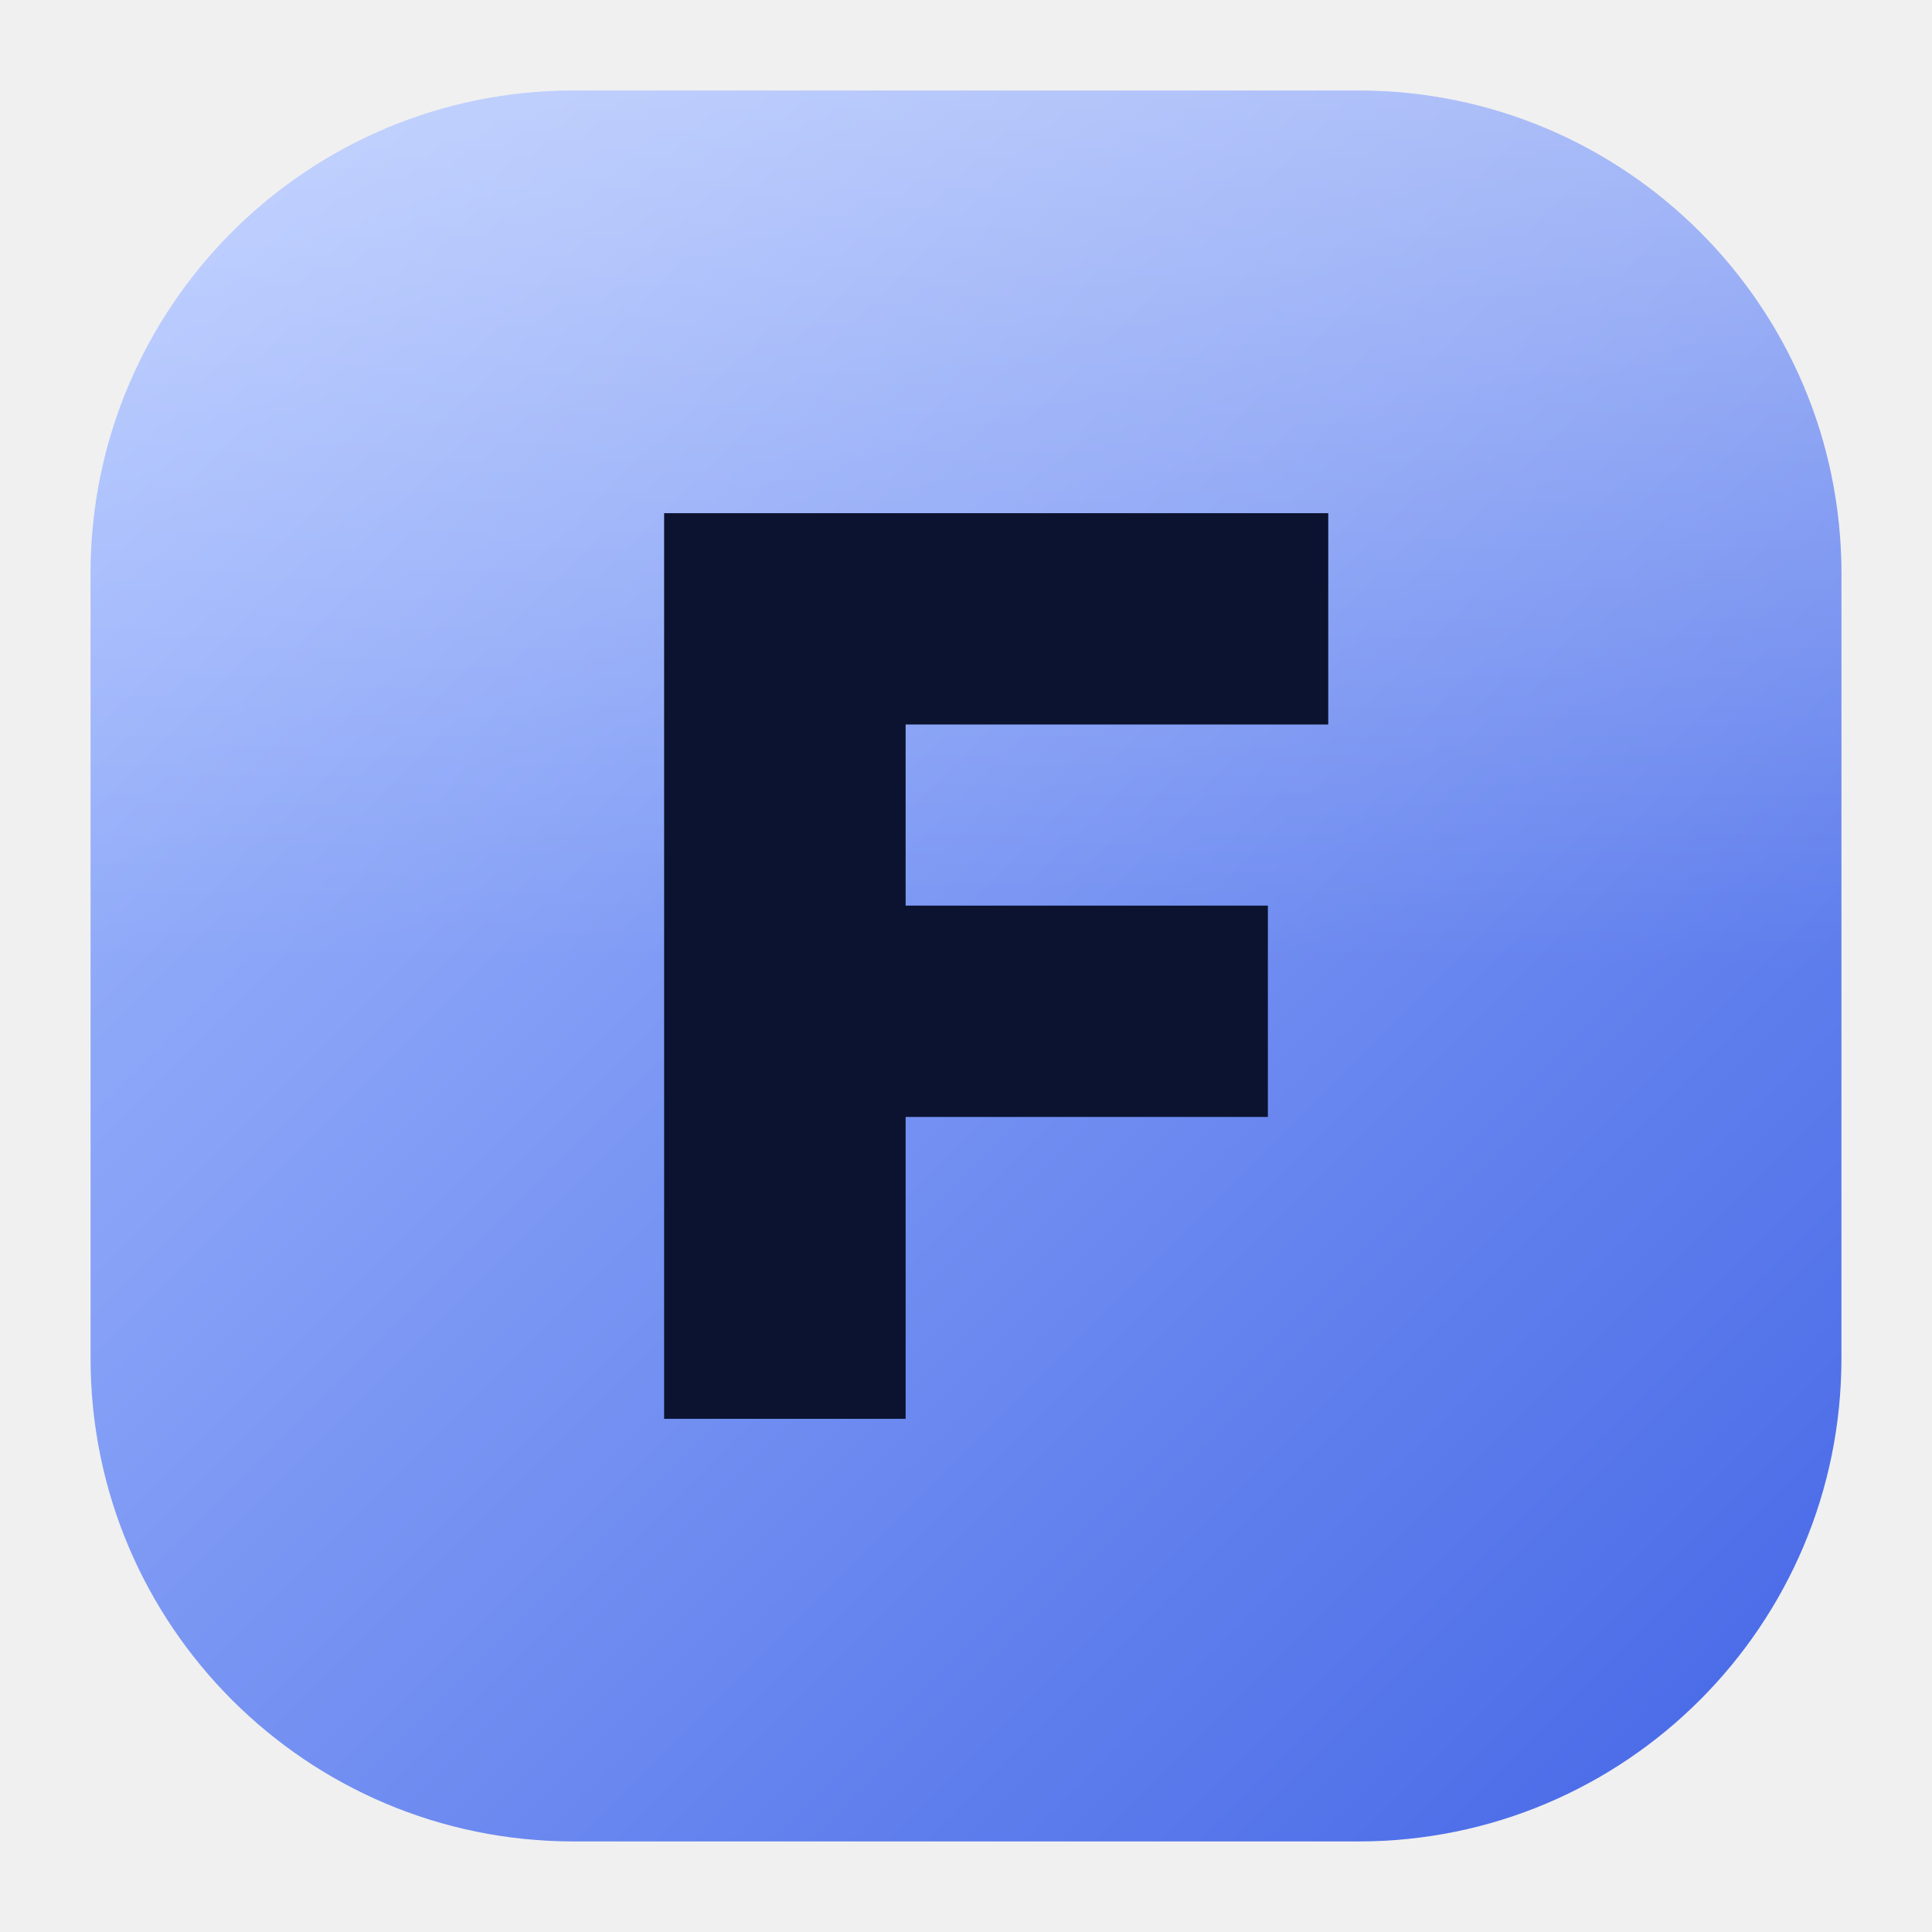
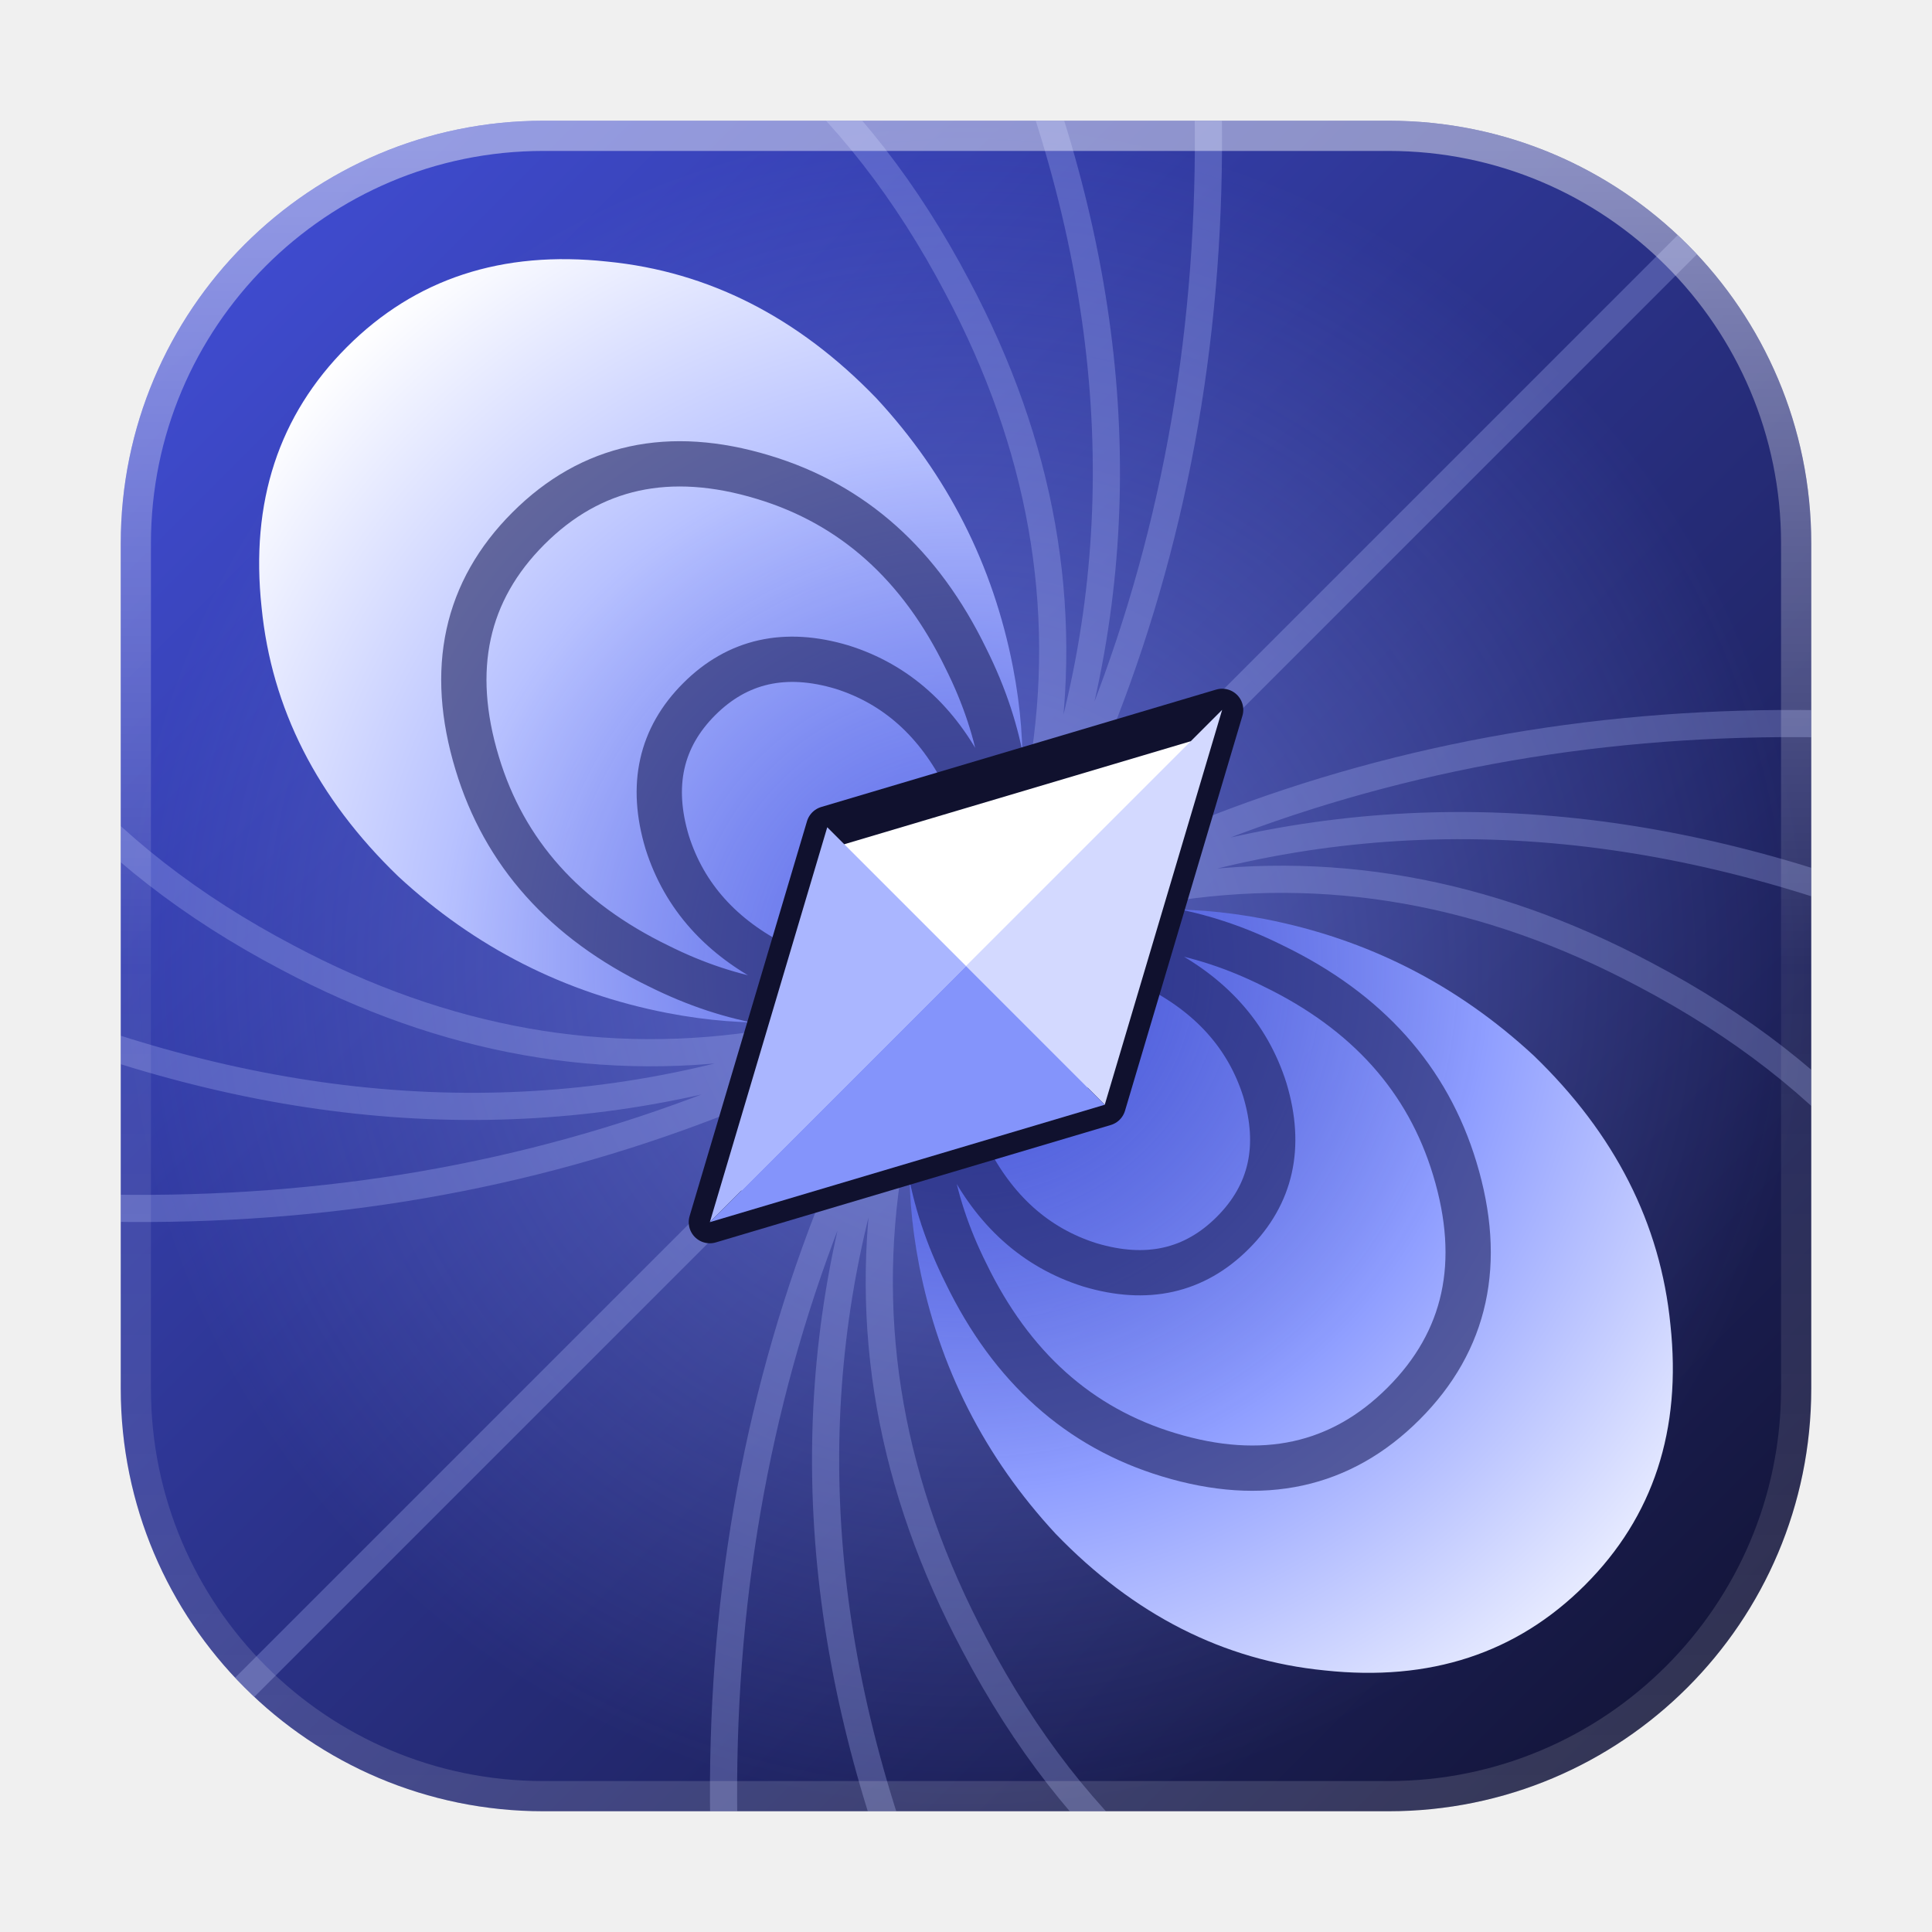
<svg xmlns="http://www.w3.org/2000/svg" viewBox="0 0 64 64">
  <defs>
-     <linearGradient id="g" x1="0" y1="0" x2="1" y2="1">
-       <stop offset="0" stop-color="#a9c0ff" />
-       <stop offset="1" stop-color="#4466e6" />
+     <linearGradient id="t" x1="0" y1="0" x2="1" y2="1">
+       <stop offset="0" stop-color="#4350dc" />
+       <stop offset="1" stop-color="#10112e" />
    </linearGradient>
-     <linearGradient id="s" x1="0" y1="0" x2="0" y2="1">
-       <stop offset="0" stop-color="#fff" stop-opacity=".35" />
-       <stop offset=".5" stop-color="#fff" stop-opacity="0" />
+     <radialGradient id="h">
+       <stop offset="0" stop-color="#8c9bff" stop-opacity=".5" />
+       <stop offset="1" stop-color="#8c9bff" stop-opacity="0" />
+     </radialGradient>
+     <radialGradient id="a" gradientUnits="userSpaceOnUse" cx="0" cy="0" r="29">
+       <stop offset=".22" stop-color="#7c8cff" stop-opacity=".75" />
+       <stop offset=".6" stop-color="#b7c1ff" />
+       <stop offset="1" stop-color="#fff" />
+     </radialGradient>
+     <radialGradient id="b" gradientUnits="userSpaceOnUse" cx="0" cy="0" r="29">
+       <stop offset=".22" stop-color="#5a6bf0" stop-opacity=".75" />
+       <stop offset=".6" stop-color="#8f9eff" />
+       <stop offset="1" stop-color="#e6eaff" />
+     </radialGradient>
+     <linearGradient id="r" x1="0" y1="0" x2="0" y2="1">
+       <stop offset="0" stop-color="#fff" stop-opacity=".45" />
+       <stop offset=".5" stop-color="#fff" stop-opacity=".06" />
+       <stop offset="1" stop-color="#fff" stop-opacity=".14" />
    </linearGradient>
+     <clipPath id="c">
+       <rect x="4" y="4" width="56" height="56" rx="14" />
+     </clipPath>
  </defs>
-   <rect x="3" y="3" width="58" height="58" rx="16" fill="url(#g)" />
-   <rect x="3" y="3" width="58" height="58" rx="16" fill="url(#s)" />
-   <path d="M22 17h22v7H30v6h12v7H30v10h-8z" fill="#0b1330" />
+   <rect x="4" y="4" width="56" height="56" rx="14" fill="url(#t)" />
+   <g clip-path="url(#c)">
+     <circle cx="32" cy="32" r="28" fill="url(#h)" />
+     <g transform="translate(32 32) rotate(45)" fill="none" stroke-linecap="round" stroke-linejoin="round">
+       <path d="M2.8 -6.4Q7.6 -13.1 16.1 -15.7Q26.4 -18.9 34.9 -14.2Q44 -9.3 44 0Q44 9.3 34.9 14.2Q26.4 18.9 16.1 15.7Q7.6 13.1 2.8 6.4M-2.8 -6.4Q-7.6 -13.1 -16.1 -15.7Q-26.4 -18.9 -34.9 -14.2Q-44 -9.3 -44 0Q-44 9.3 -34.9 14.2Q-26.4 18.9 -16.1 15.7Q-7.6 13.1 -2.8 6.4M2.2 -6.6Q8.1 -17.8 21.3 -23.4Q38.2 -30.7 53.5 -23.7Q70 -16.1 70 0Q70 16.1 53.5 23.7Q38.2 30.7 21.3 23.4Q8.1 17.8 2.2 6.6M-2.2 -6.6Q-8.1 -17.8 -21.3 -23.4Q-38.2 -30.7 -53.5 -23.7Q-70 -16.1 -70 0Q-70 16.1 -53.5 23.7Q-38.2 30.7 -21.3 23.4Q-8.1 17.8 -2.2 6.6M1.7 -6.8Q8.9 -25.6 30.5 -37.3Q59.8 -53.1 88.6 -42Q120 -29.8 120 0Q120 29.8 88.6 42Q59.8 53.1 30.5 37.3Q8.9 25.6 1.7 6.8M-1.7 -6.8Q-8.9 -25.6 -30.5 -37.3Q-59.8 -53.1 -88.6 -42Q-120 -29.8 -120 0Q-120 29.8 -88.6 42Q-59.8 53.1 -30.5 37.3Q-8.9 25.6 -1.7 6.8M0-8V-45M0 8V45" stroke="#b4beff" stroke-opacity=".28" stroke-width=".9" />
+       <path d="M0 0Q0 -1 -0.9 -2.6Q-2.5 -5.8 -5.9 -8.1Q-10.2 -11 -15.4 -11.2Q-21 -11.3 -24.9 -8.1Q-29 -4.8 -29 0Q-29 4.8 -24.9 8.1Q-21 11.3 -15.4 11.2Q-10.2 11 -5.9 8.1Q-2.5 5.8 -0.9 2.6Q0 1 0 0z" fill="url(#a)" />
+       <path d="M0 0Q0 -1 0.9 -2.6Q2.5 -5.8 5.9 -8.1Q10.2 -11 15.4 -11.2Q21 -11.3 24.9 -8.1Q29 -4.8 29 0Q29 4.8 24.9 8.1Q21 11.3 15.4 11.2Q10.2 11 5.9 8.1Q2.5 5.8 0.9 2.6Q0 1 0 0z" fill="url(#b)" />
+       <path d="M0 0Q0 -1.1 1.1 -2.8Q3.3 -5.9 7.2 -7.2Q12.1 -8.9 16.2 -6.7Q20.5 -4.4 20.5 0Q20.5 4.4 16.2 6.7Q12.1 8.9 7.2 7.2Q3.3 5.9 1.1 2.8Q0 1.1 0 0M0 0Q0 -1.1 -1.1 -2.8Q-3.3 -5.9 -7.2 -7.2Q-12.1 -8.9 -16.2 -6.7Q-20.5 -4.4 -20.5 0Q-20.5 4.4 -16.2 6.7Q-12.1 8.9 -7.2 7.2Q-3.3 5.9 -1.1 2.8Q0 1.1 0 0M0 0Q0 -0.7 0.7 -1.7Q2 -3.6 4.4 -4.4Q7.4 -5.4 9.9 -4.1Q12.5 -2.7 12.5 0Q12.5 2.7 9.9 4.1Q7.4 5.4 4.4 4.4Q2 3.6 0.7 1.7Q0 0.7 0 0M0 0Q0 -0.7 -0.7 -1.7Q-2 -3.6 -4.4 -4.4Q-7.4 -5.4 -9.9 -4.1Q-12.5 -2.7 -12.5 0Q-12.5 2.7 -9.9 4.1Q-7.4 5.4 -4.4 4.4Q-2 3.6 -0.7 1.7Q0 0.7 0 0" stroke="#1a1d5c" stroke-opacity=".6" stroke-width="1.5" />
+       <path d="M0-12 6.5 0 0 12-6.5 0z" fill="#fff" stroke="#10112e" stroke-width="1.4" />
+       <path d="M0-12 6.5 0H0z" fill="#d3d9ff" />
+       <path d="M0 12-6.5 0H0z" fill="#aab6ff" />
+       <path d="M0 12 6.5 0H0z" fill="#8494fb" />
+     </g>
+   </g>
+   <rect x="4.5" y="4.5" width="55" height="55" rx="13.5" fill="none" stroke="url(#r)" />
</svg>
